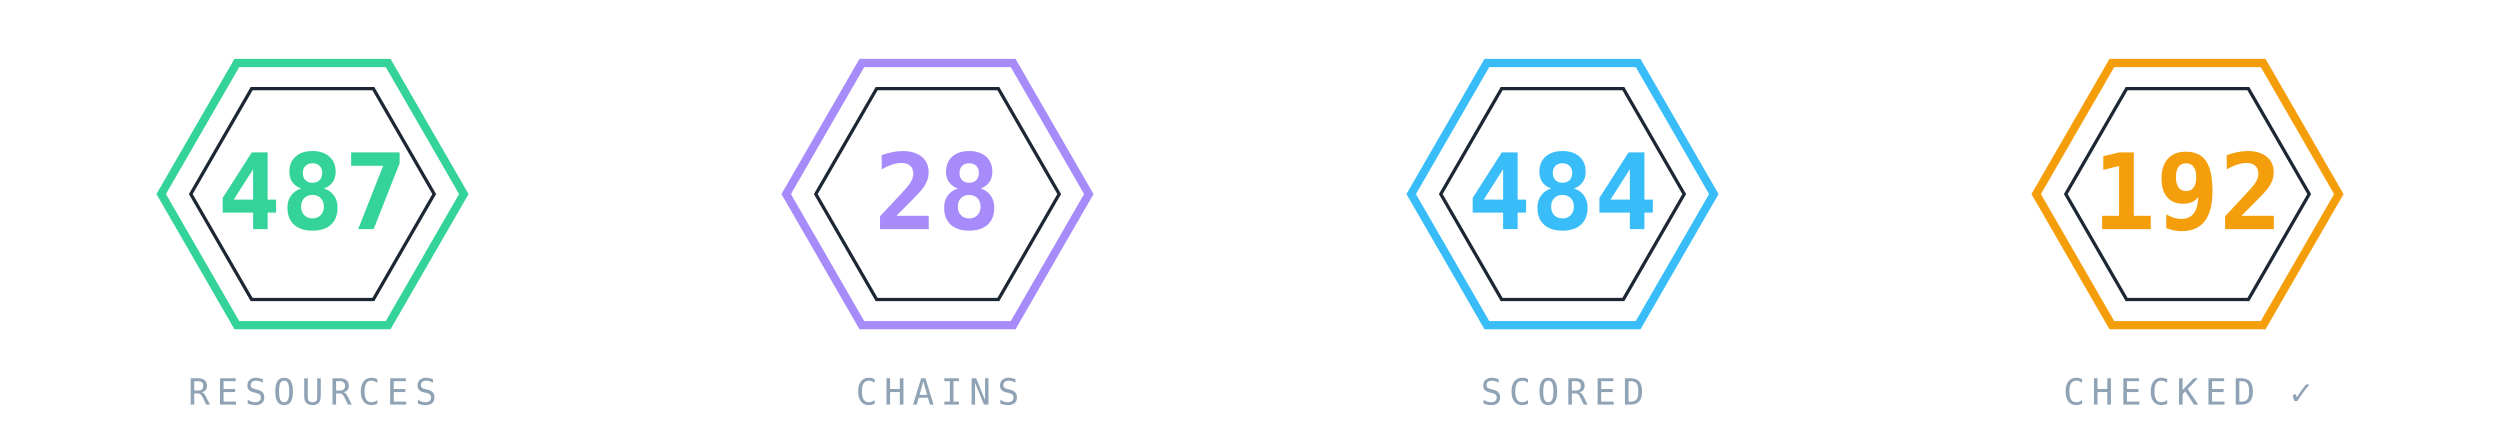
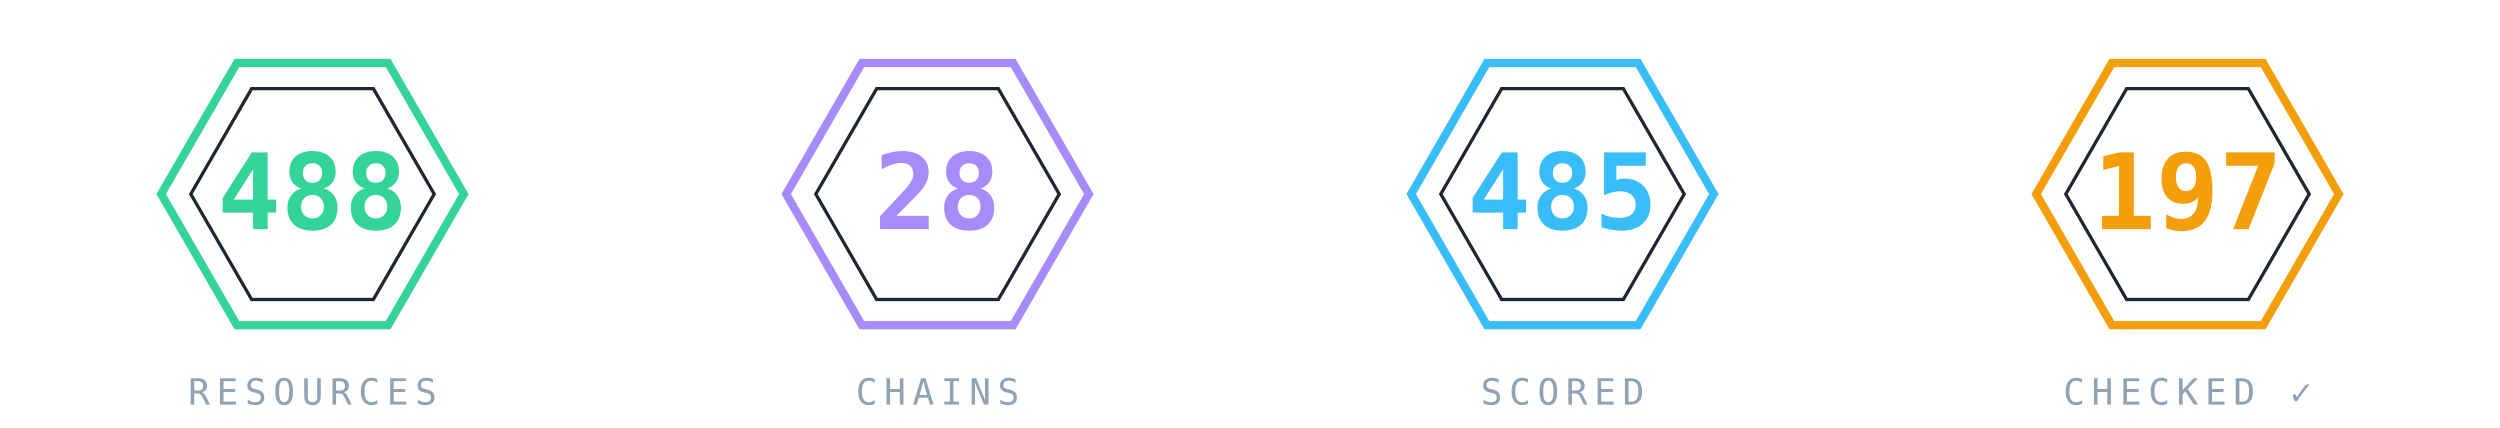
- <svg xmlns="http://www.w3.org/2000/svg" width="1520" height="260" viewBox="0 0 1520 260" role="img" aria-label="487 resources, 28 chains, 484 scored, 192 independently checked">
+ <svg xmlns="http://www.w3.org/2000/svg" width="1520" height="260" viewBox="0 0 1520 260" role="img" aria-label="488 resources, 28 chains, 485 scored, 197 independently checked">
  <g>
    <path d="M98.0 118.0 L144.0 38.3 L236.0 38.3 L282.0 118.0 L236.0 197.7 L144.0 197.7 Z" fill="none" stroke="#34d399" stroke-width="5" />
    <path d="M116.0 118.0 L153.0 53.9 L227.0 53.9 L264.0 118.0 L227.0 182.1 L153.0 182.1 Z" fill="none" stroke="#1c2733" stroke-width="2" />
-     <text x="190" y="139.333" text-anchor="middle" font-family="ui-monospace, SFMono-Regular, Menlo, monospace" font-size="64" font-weight="700" fill="#34d399">487</text>
+     <text x="190" y="139.333" text-anchor="middle" font-family="ui-monospace, SFMono-Regular, Menlo, monospace" font-size="64" font-weight="700" fill="#34d399">488</text>
    <text x="190" y="246" text-anchor="middle" font-family="ui-monospace, SFMono-Regular, Menlo, monospace" font-size="22" letter-spacing="4" fill="#8fa3b5">RESOURCES</text>
  </g>
  <g>
    <path d="M478.0 118.0 L524.0 38.3 L616.0 38.3 L662.0 118.0 L616.0 197.7 L524.0 197.7 Z" fill="none" stroke="#a78bfa" stroke-width="5" />
    <path d="M496.0 118.0 L533.0 53.9 L607.0 53.9 L644.0 118.0 L607.0 182.1 L533.0 182.1 Z" fill="none" stroke="#1c2733" stroke-width="2" />
    <text x="570" y="139.333" text-anchor="middle" font-family="ui-monospace, SFMono-Regular, Menlo, monospace" font-size="64" font-weight="700" fill="#a78bfa">28</text>
    <text x="570" y="246" text-anchor="middle" font-family="ui-monospace, SFMono-Regular, Menlo, monospace" font-size="22" letter-spacing="4" fill="#8fa3b5">CHAINS</text>
  </g>
  <g>
    <path d="M858.0 118.0 L904.0 38.3 L996.0 38.3 L1042.0 118.0 L996.0 197.7 L904.0 197.7 Z" fill="none" stroke="#38bdf8" stroke-width="5" />
    <path d="M876.0 118.0 L913.0 53.9 L987.0 53.9 L1024.0 118.0 L987.0 182.1 L913.0 182.1 Z" fill="none" stroke="#1c2733" stroke-width="2" />
-     <text x="950" y="139.333" text-anchor="middle" font-family="ui-monospace, SFMono-Regular, Menlo, monospace" font-size="64" font-weight="700" fill="#38bdf8">484</text>
+     <text x="950" y="139.333" text-anchor="middle" font-family="ui-monospace, SFMono-Regular, Menlo, monospace" font-size="64" font-weight="700" fill="#38bdf8">485</text>
    <text x="950" y="246" text-anchor="middle" font-family="ui-monospace, SFMono-Regular, Menlo, monospace" font-size="22" letter-spacing="4" fill="#8fa3b5">SCORED</text>
  </g>
  <g>
    <path d="M1238.0 118.0 L1284.0 38.3 L1376.0 38.3 L1422.0 118.0 L1376.0 197.7 L1284.0 197.7 Z" fill="none" stroke="#f59e0b" stroke-width="5" />
    <path d="M1256.0 118.0 L1293.0 53.9 L1367.0 53.9 L1404.0 118.0 L1367.0 182.1 L1293.0 182.1 Z" fill="none" stroke="#1c2733" stroke-width="2" />
-     <text x="1330" y="139.333" text-anchor="middle" font-family="ui-monospace, SFMono-Regular, Menlo, monospace" font-size="64" font-weight="700" fill="#f59e0b">192</text>
+     <text x="1330" y="139.333" text-anchor="middle" font-family="ui-monospace, SFMono-Regular, Menlo, monospace" font-size="64" font-weight="700" fill="#f59e0b">197</text>
    <text x="1330" y="246" text-anchor="middle" font-family="ui-monospace, SFMono-Regular, Menlo, monospace" font-size="22" letter-spacing="4" fill="#8fa3b5">CHECKED ✓</text>
  </g>
</svg>
